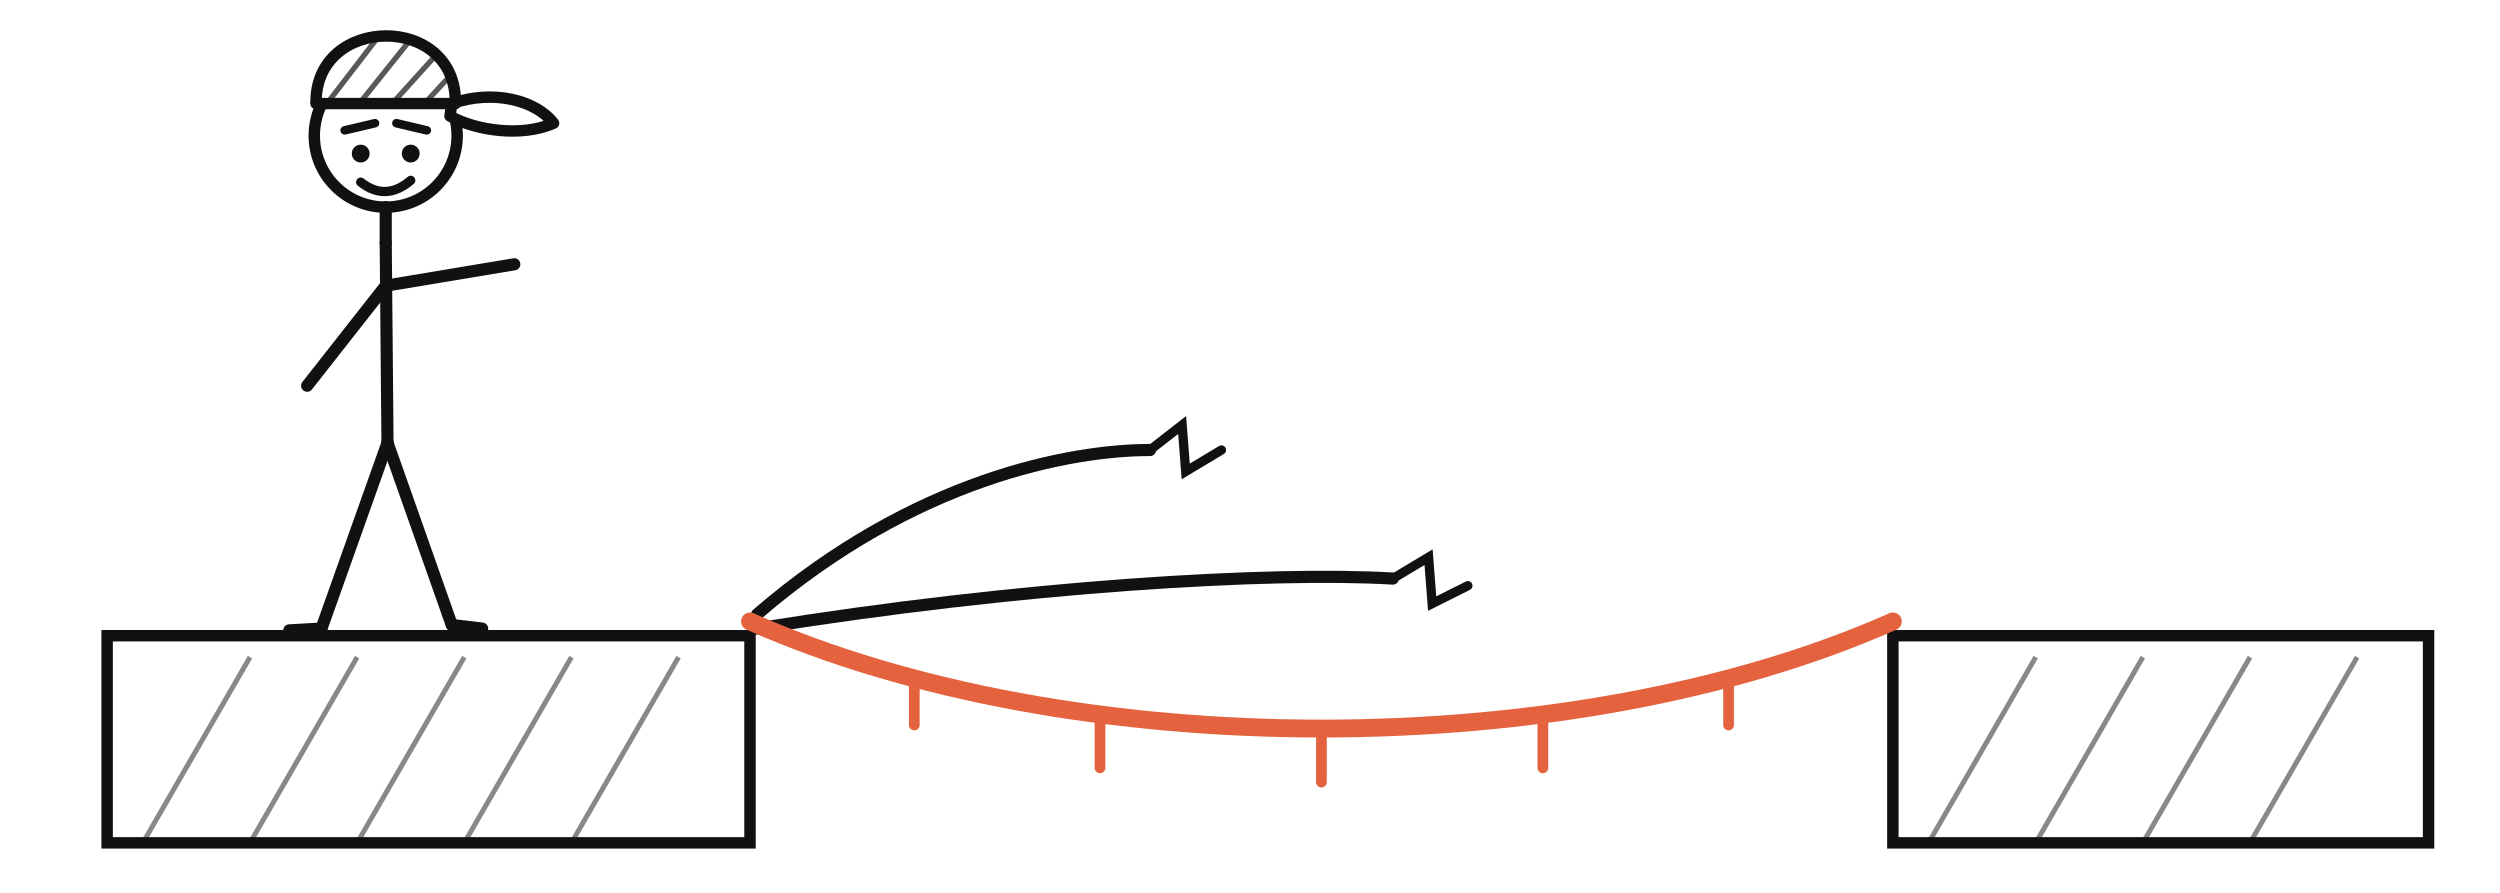
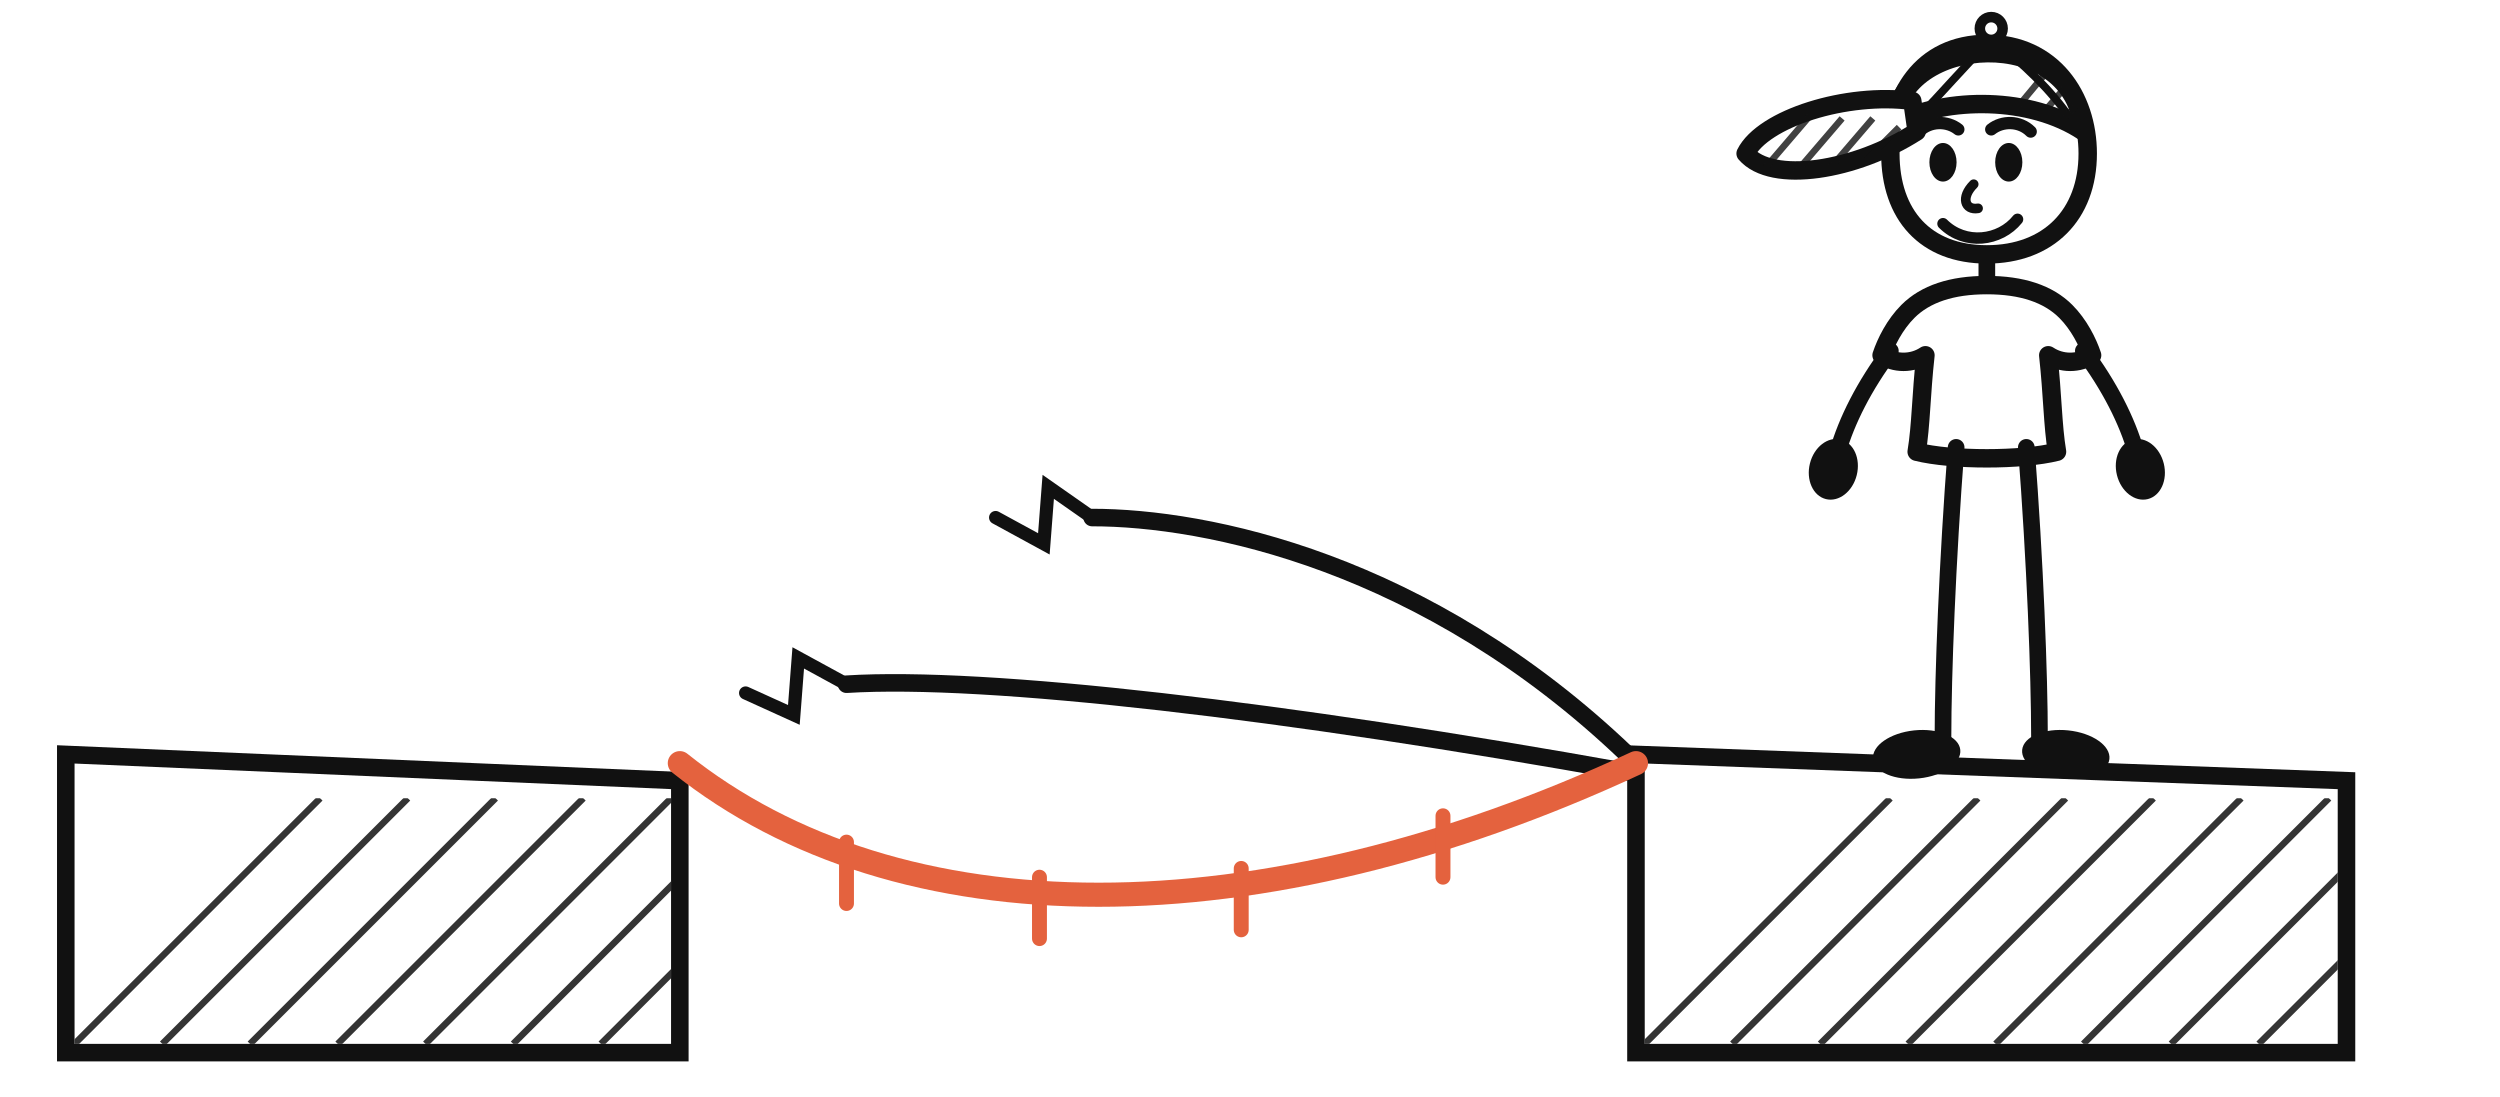
- <svg xmlns="http://www.w3.org/2000/svg" viewBox="-60 16 700 250" role="img" aria-labelledby="tbr" style="max-width:100%;height:auto">
-   <rect x="-600" y="-600" width="2400" height="2400" fill="#ffffff" />
-   <path d="M-30,194 L150,194 L150,252 L-30,252 Z" fill="#fff" stroke="#111111" stroke-width="3.2" />
-   <g stroke="#111111" stroke-width="1.4" opacity=".5">
-     <line x1="-20" y1="252" x2="10" y2="200" />
-     <line x1="10" y1="252" x2="40" y2="200" />
-     <line x1="40" y1="252" x2="70" y2="200" />
-     <line x1="70" y1="252" x2="100" y2="200" />
-     <line x1="100" y1="252" x2="130" y2="200" />
+ <svg xmlns="http://www.w3.org/2000/svg" viewBox="-345 24 570 250" role="img" aria-labelledby="tbr" style="max-width:100%;height:auto">
+   <rect x="-800" y="-800" width="3000" height="3000" fill="#ffffff" />
+   <path d="M28,196 L190,202 L190,264 L28,264 Z" fill="#fff" stroke="#111111" stroke-width="4" />
+   <g clip-path="url(#clip-br1)" stroke="#111111" stroke-width="1.5" opacity=".85">
+     <line x1="30" y1="262" x2="86" y2="206" />
+     <line x1="50" y1="262" x2="106" y2="206" />
+     <line x1="70" y1="262" x2="126" y2="206" />
+     <line x1="90" y1="262" x2="146" y2="206" />
+     <line x1="110" y1="262" x2="166" y2="206" />
+     <line x1="130" y1="262" x2="186" y2="206" />
+     <line x1="150" y1="262" x2="206" y2="206" />
+     <line x1="170" y1="262" x2="226" y2="206" />
+     <line x1="190" y1="262" x2="246" y2="206" />
  </g>
-   <path d="M470,194 L620,194 L620,252 L470,252 Z" fill="#fff" stroke="#111111" stroke-width="3.2" />
-   <g stroke="#111111" stroke-width="1.4" opacity=".5">
-     <line x1="480" y1="252" x2="510" y2="200" />
-     <line x1="510" y1="252" x2="540" y2="200" />
-     <line x1="540" y1="252" x2="570" y2="200" />
-     <line x1="570" y1="252" x2="600" y2="200" />
+   <defs>
+     <clipPath id="clip-br1">
+       <rect x="30" y="206" width="158" height="56" />
+     </clipPath>
+   </defs>
+   <path d="M-330,196 L-190,202 L-190,264 L-330,264 Z" fill="#fff" stroke="#111111" stroke-width="4" />
+   <g clip-path="url(#clip-br2)" stroke="#111111" stroke-width="1.5" opacity=".85">
+     <line x1="-328" y1="262" x2="-272" y2="206" />
+     <line x1="-308" y1="262" x2="-252" y2="206" />
+     <line x1="-288" y1="262" x2="-232" y2="206" />
+     <line x1="-268" y1="262" x2="-212" y2="206" />
+     <line x1="-248" y1="262" x2="-192" y2="206" />
+     <line x1="-228" y1="262" x2="-172" y2="206" />
+     <line x1="-208" y1="262" x2="-152" y2="206" />
+     <line x1="-188" y1="262" x2="-132" y2="206" />
  </g>
-   <path d="M152,188 C196,150 240,142 262,142" fill="none" stroke="#111111" stroke-width="3.4" stroke-linecap="round" />
-   <path d="M262,142 l9,-7 l1,13 l10,-6" fill="none" stroke="#111111" stroke-width="2.6" stroke-linecap="round" />
-   <path d="M152,192 C226,180 296,176 330,178" fill="none" stroke="#111111" stroke-width="3.4" stroke-linecap="round" />
-   <path d="M330,178 l10,-6 l1,13 l10,-5" fill="none" stroke="#111111" stroke-width="2.6" stroke-linecap="round" />
-   <path d="M150,190 C240,230 380,230 470,190" fill="none" stroke="#E4623E" stroke-width="5" stroke-linecap="round" />
-   <g stroke="#E4623E" stroke-width="3" stroke-linecap="round">
-     <line x1="196" y1="206" x2="196" y2="219" />
-     <line x1="248" y1="218" x2="248" y2="231" />
-     <line x1="310" y1="222" x2="310" y2="235" />
-     <line x1="372" y1="218" x2="372" y2="231" />
-     <line x1="424" y1="206" x2="424" y2="219" />
+   <defs>
+     <clipPath id="clip-br2">
+       <rect x="-328" y="206" width="136" height="56" />
+     </clipPath>
+   </defs>
+   <path d="M26,196 C-20,152 -70,142 -96,142" fill="none" stroke="#111111" stroke-width="4" stroke-linecap="round" />
+   <path d="M-96,142 l-10,-7 l-1,13 l-11,-6" fill="none" stroke="#111111" stroke-width="3" stroke-linecap="round" />
+   <path d="M26,200 C-52,186 -120,178 -152,180" fill="none" stroke="#111111" stroke-width="4" stroke-linecap="round" />
+   <path d="M-152,180 l-11,-6 l-1,13 l-11,-5" fill="none" stroke="#111111" stroke-width="3" stroke-linecap="round" />
+   <path d="M28,198 C-58,238 -140,238 -190,198" fill="none" stroke="#E4623E" stroke-width="5.5" stroke-linecap="round" />
+   <g stroke="#E4623E" stroke-width="3.4" stroke-linecap="round">
+     <line x1="-16" y1="210" x2="-16" y2="224" />
+     <line x1="-62" y1="222" x2="-62" y2="236" />
+     <line x1="-108" y1="224" x2="-108" y2="238" />
+     <line x1="-152" y1="216" x2="-152" y2="230" />
  </g>
-   <g transform="translate(-32,0)">
-     <circle cx="80" cy="54" r="20" fill="#fff" stroke="#111111" stroke-width="3.2" />
+   <g transform="translate(28,0)">
+     <path d="M80,34 C95,34 103,46 103,59 C103,73 94,82 80,82 C66,82 58,73 58,59 C58,46 65,34 80,34 Z" fill="#fff" stroke="#111111" stroke-width="4.2" stroke-linejoin="round" />
+     <path d="M59,52 C60,32 100,29 102,54 C90,46 71,46 59,52 Z" fill="#fff" stroke="#111111" stroke-width="4.2" stroke-linejoin="round" />
+     <circle cx="81" cy="30.5" r="2.6" fill="#fff" stroke="#111111" stroke-width="2.4" />
+     <path d="M81,33 C75,39 69,46 65,50" fill="none" stroke="#111111" stroke-width="1.8" stroke-linecap="round" />
+     <path d="M81,33 C88,38 95,45 99,51" fill="none" stroke="#111111" stroke-width="1.8" stroke-linecap="round" />
+     <g clip-path="url(#cap-br)" stroke="#111111" stroke-width="1.5" opacity=".8">
+       <line x1="84" y1="52" x2="99" y2="34" />
+       <line x1="90" y1="53" x2="103" y2="38" />
+       <line x1="95" y1="54" x2="104" y2="44" />
+     </g>
    <defs>
-       <clipPath id="crown-br">
-         <path d="M60.5,45 C60,20 100,19.5 99.5,45 Z" />
+       <clipPath id="cap-br">
+         <path d="M59,52 C60,32 100,29 102,54 C90,46 71,46 59,52 Z" />
      </clipPath>
    </defs>
-     <path d="M60.5,45 C60,20 100,19.5 99.5,45" fill="#fff" stroke="#111111" stroke-width="3.2" stroke-linejoin="round" />
-     <g clip-path="url(#crown-br)" stroke="#111111" stroke-width="1.5" opacity=".7">
-       <line x1="62" y1="47" x2="82" y2="21" />
-       <line x1="71" y1="47" x2="91" y2="22" />
-       <line x1="80" y1="47" x2="99" y2="26" />
-       <line x1="89" y1="47" x2="101" y2="34" />
+     <path d="M63,47 C48,45 29,51 25,59 C31,66 50,63 64,54 Z" fill="#fff" stroke="#111111" stroke-width="4.2" stroke-linejoin="round" />
+     <g clip-path="url(#brim-br)" stroke="#111111" stroke-width="1.5" opacity=".8">
+       <line x1="28" y1="64" x2="40" y2="50" />
+       <line x1="35" y1="65" x2="47" y2="51" />
+       <line x1="42" y1="65" x2="54" y2="51" />
+       <line x1="49" y1="64" x2="60" y2="53" />
    </g>
-     <path d="M98.5,45 C110,41 122,44 127,50.5 C118,54.5 105,52.5 98,48.5 Z" fill="#fff" stroke="#111111" stroke-width="3.2" stroke-linejoin="round" />
-     <line x1="60.5" y1="45" x2="99.5" y2="45" stroke="#111111" stroke-width="3.2" stroke-linecap="round" />
-     <circle cx="73" cy="59" r="2.5" fill="#111111" />
-     <circle cx="87" cy="59" r="2.5" fill="#111111" />
-     <line x1="68.5" y1="52.5" x2="77" y2="50.5" stroke="#111111" stroke-width="2.4" stroke-linecap="round" />
-     <line x1="83" y1="50.5" x2="91.5" y2="52.5" stroke="#111111" stroke-width="2.4" stroke-linecap="round" />
-     <path d="M73,67 Q80,72.5 87,66.5" fill="none" stroke="#111111" stroke-width="2.6" stroke-linecap="round" />
-     <g fill="none" stroke="#111111" stroke-width="3.4" stroke-linecap="round">
-       <line x1="80" y1="74" x2="80" y2="84" />
-       <path d="M80,84 L80.5,140" />
-       <path d="M80.5,140 L62,192" />
-       <path d="M80.5,140 L98.5,191" />
-       <line x1="62" y1="192" x2="53" y2="192.5" />
-       <line x1="98.5" y1="191" x2="107" y2="192" />
-     </g>
-     <path d="M80,96 L58,124" stroke="#111111" stroke-width="3.4" stroke-linecap="round" fill="none" />
-     <path d="M80,96 L116,90" stroke="#111111" stroke-width="3.4" stroke-linecap="round" fill="none" />
+     <defs>
+       <clipPath id="brim-br">
+         <path d="M63,47 C48,45 29,51 25,59 C31,66 50,63 64,54 Z" />
+       </clipPath>
+     </defs>
+     <ellipse cx="70" cy="61" rx="3.1" ry="4.4" fill="#111111" />
+     <ellipse cx="85" cy="61" rx="3.1" ry="4.4" fill="#111111" />
+     <path d="M64.5,54 C67,51.5 71,51.5 73.5,53.5" fill="none" stroke="#111111" stroke-width="2.8" stroke-linecap="round" />
+     <path d="M81,53.5 C83.5,51.5 87.5,51.5 90,54" fill="none" stroke="#111111" stroke-width="2.8" stroke-linecap="round" />
+     <path d="M77,66 C74,69 75,72 78,71.5" fill="none" stroke="#111111" stroke-width="2.2" stroke-linecap="round" />
+     <path d="M70,75 C75,80 83,79 87,74" fill="none" stroke="#111111" stroke-width="2.6" stroke-linecap="round" />
+     <line x1="80" y1="82" x2="80" y2="89" stroke="#111111" stroke-width="3.8" stroke-linecap="round" />
+     <path d="M80,89 C72,89 66,91 62,95 C59,98 57,102 56,105 C59,107 63,107 66,105            C65,114 65,121 64,127 C72,129 88,129 96,127 C95,121 95,114 94,105            C97,107 101,107 104,105 C103,102 101,98 98,95 C94,91 88,89 80,89 Z" fill="#fff" stroke="#111111" stroke-width="4.2" stroke-linejoin="round" />
+     <path d="M58,104 C52,112 48,120 46,127" fill="none" stroke="#111111" stroke-width="3.8" stroke-linecap="round" />
+     <ellipse cx="45" cy="131" rx="5.5" ry="7" fill="#111111" transform="rotate(14 45 131)" />
+     <path d="M102,104 C108,112 112,120 114,127" fill="none" stroke="#111111" stroke-width="3.8" stroke-linecap="round" />
+     <ellipse cx="115" cy="131" rx="5.5" ry="7" fill="#111111" transform="rotate(-14 115 131)" />
+     <path d="M73,126 C71,152 70,178 70,192" fill="none" stroke="#111111" stroke-width="3.8" stroke-linecap="round" />
+     <path d="M89,126 C91,152 92,178 92,192" fill="none" stroke="#111111" stroke-width="3.8" stroke-linecap="round" />
+     <ellipse cx="64" cy="196" rx="10" ry="5.5" fill="#111111" transform="rotate(-6 64 196)" />
+     <ellipse cx="98" cy="196" rx="10" ry="5.5" fill="#111111" transform="rotate(6 98 196)" />
  </g>
</svg>
